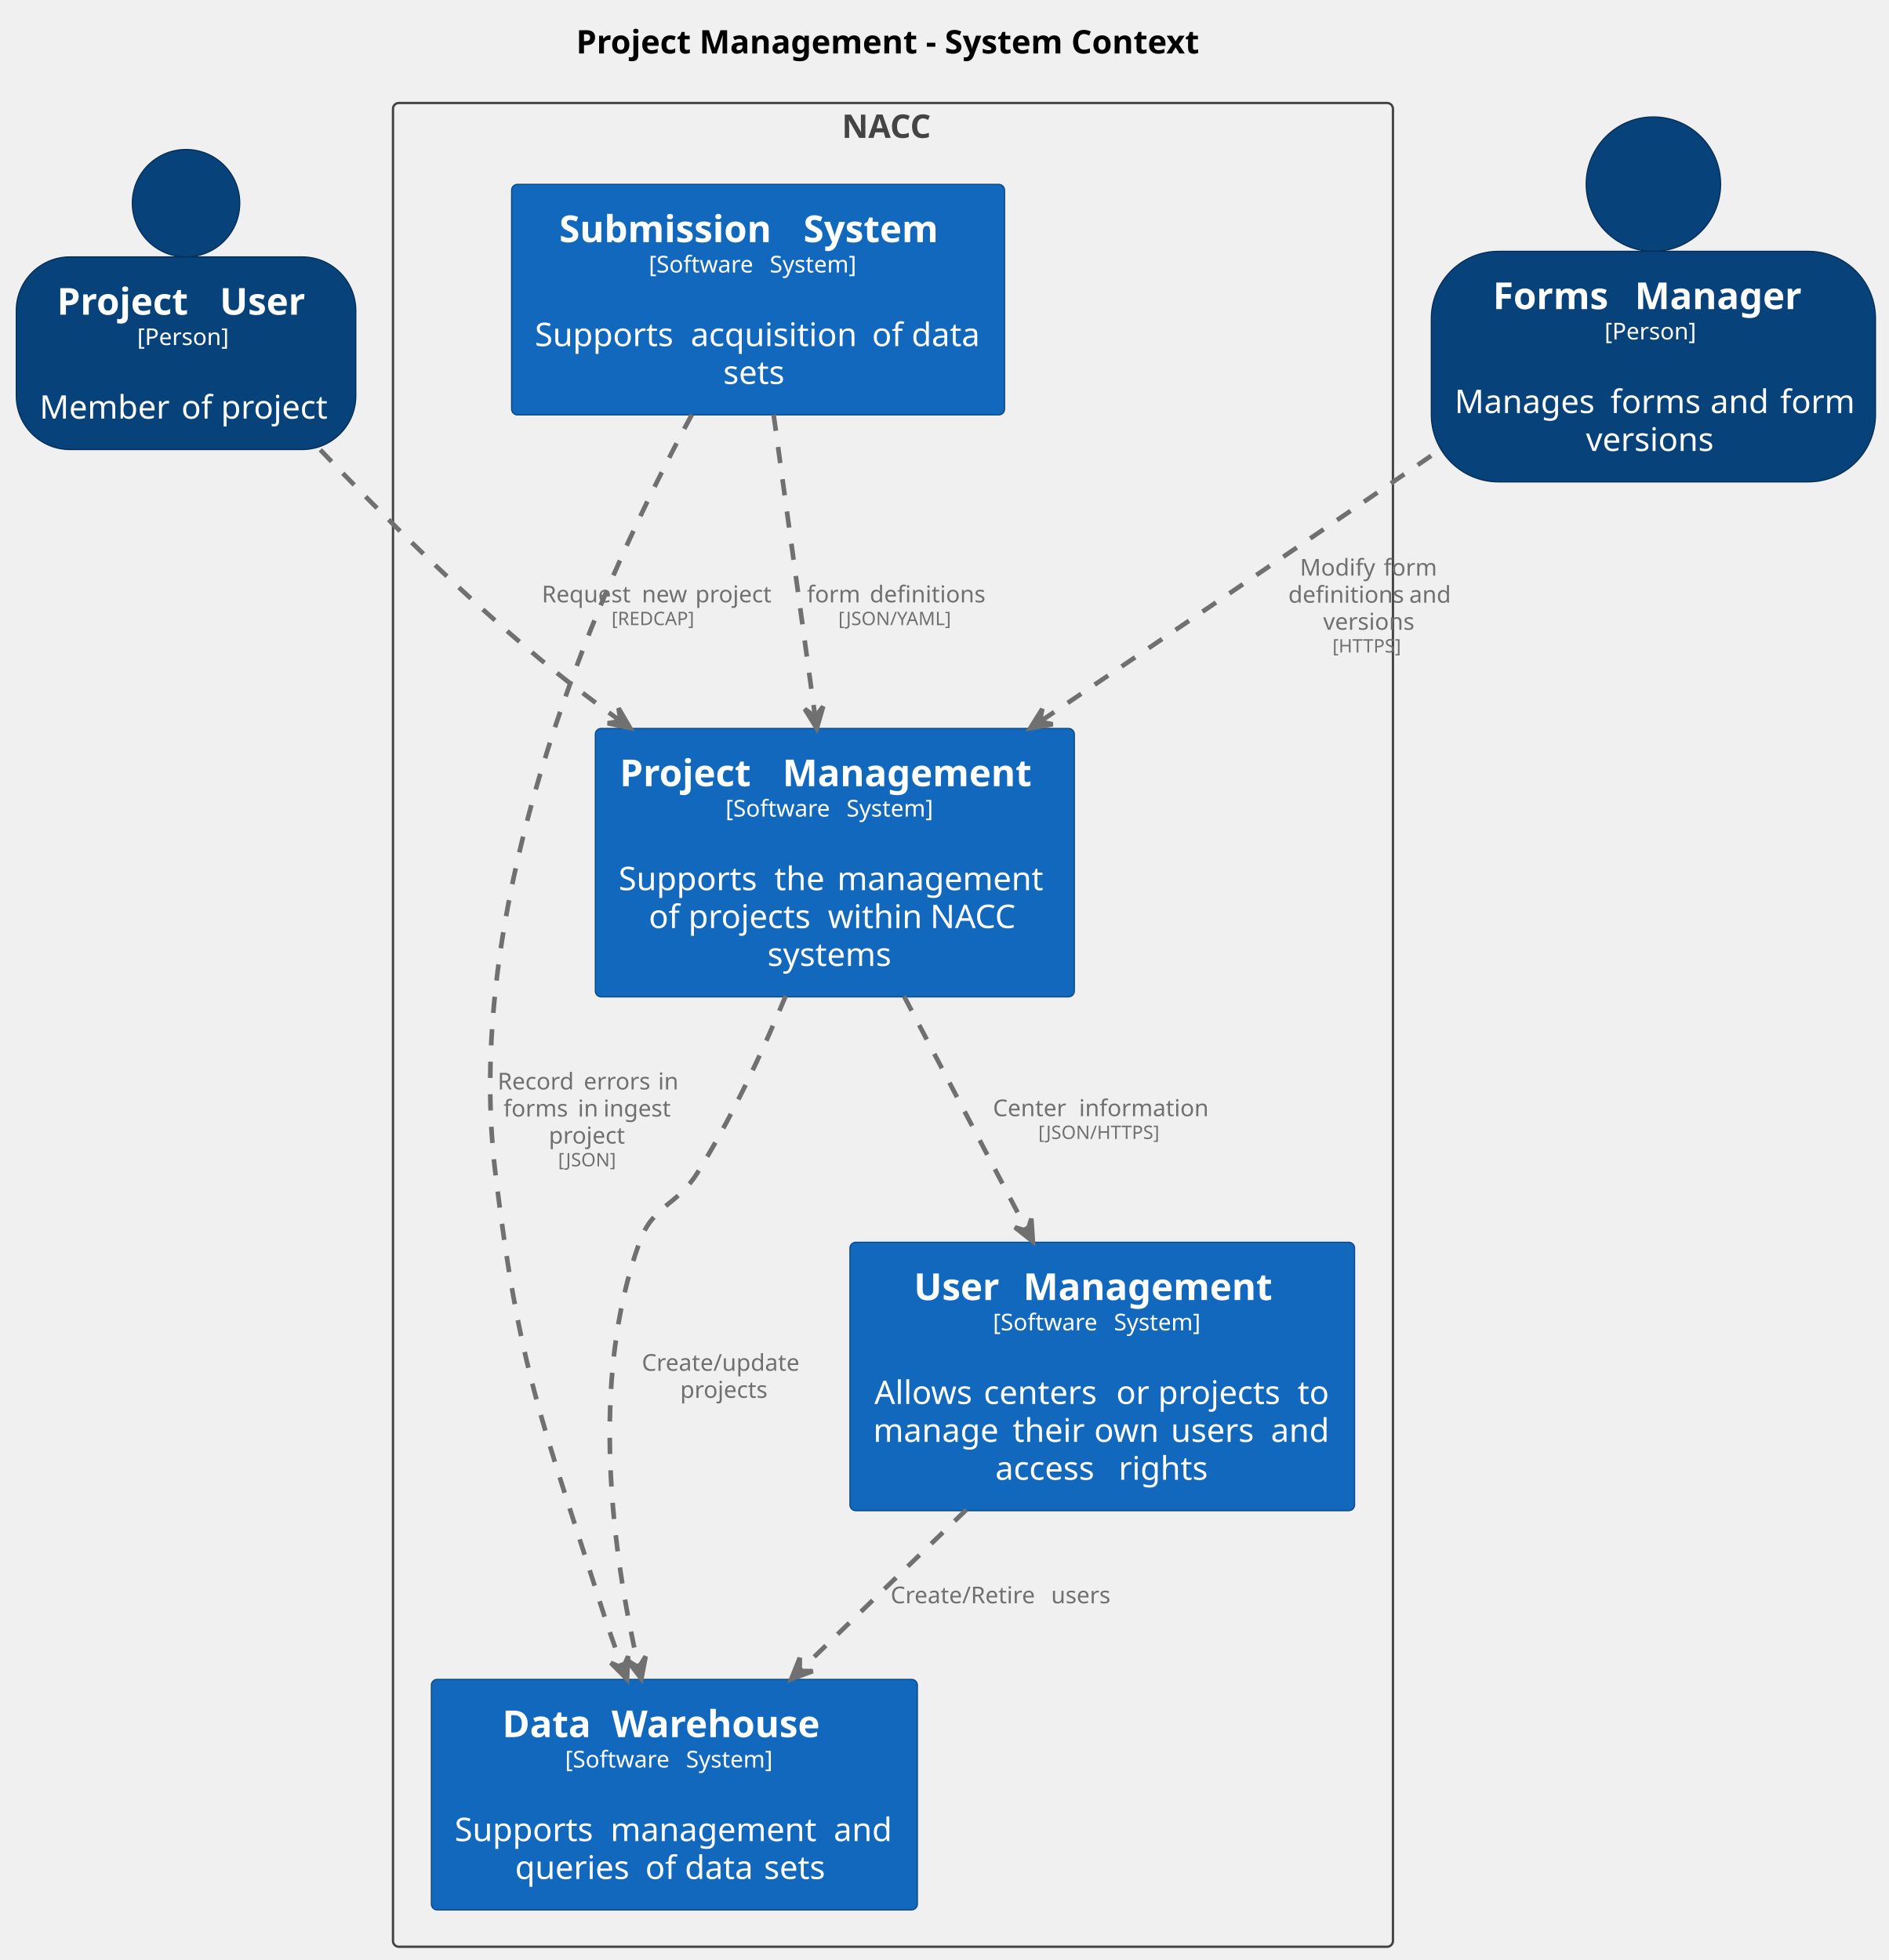
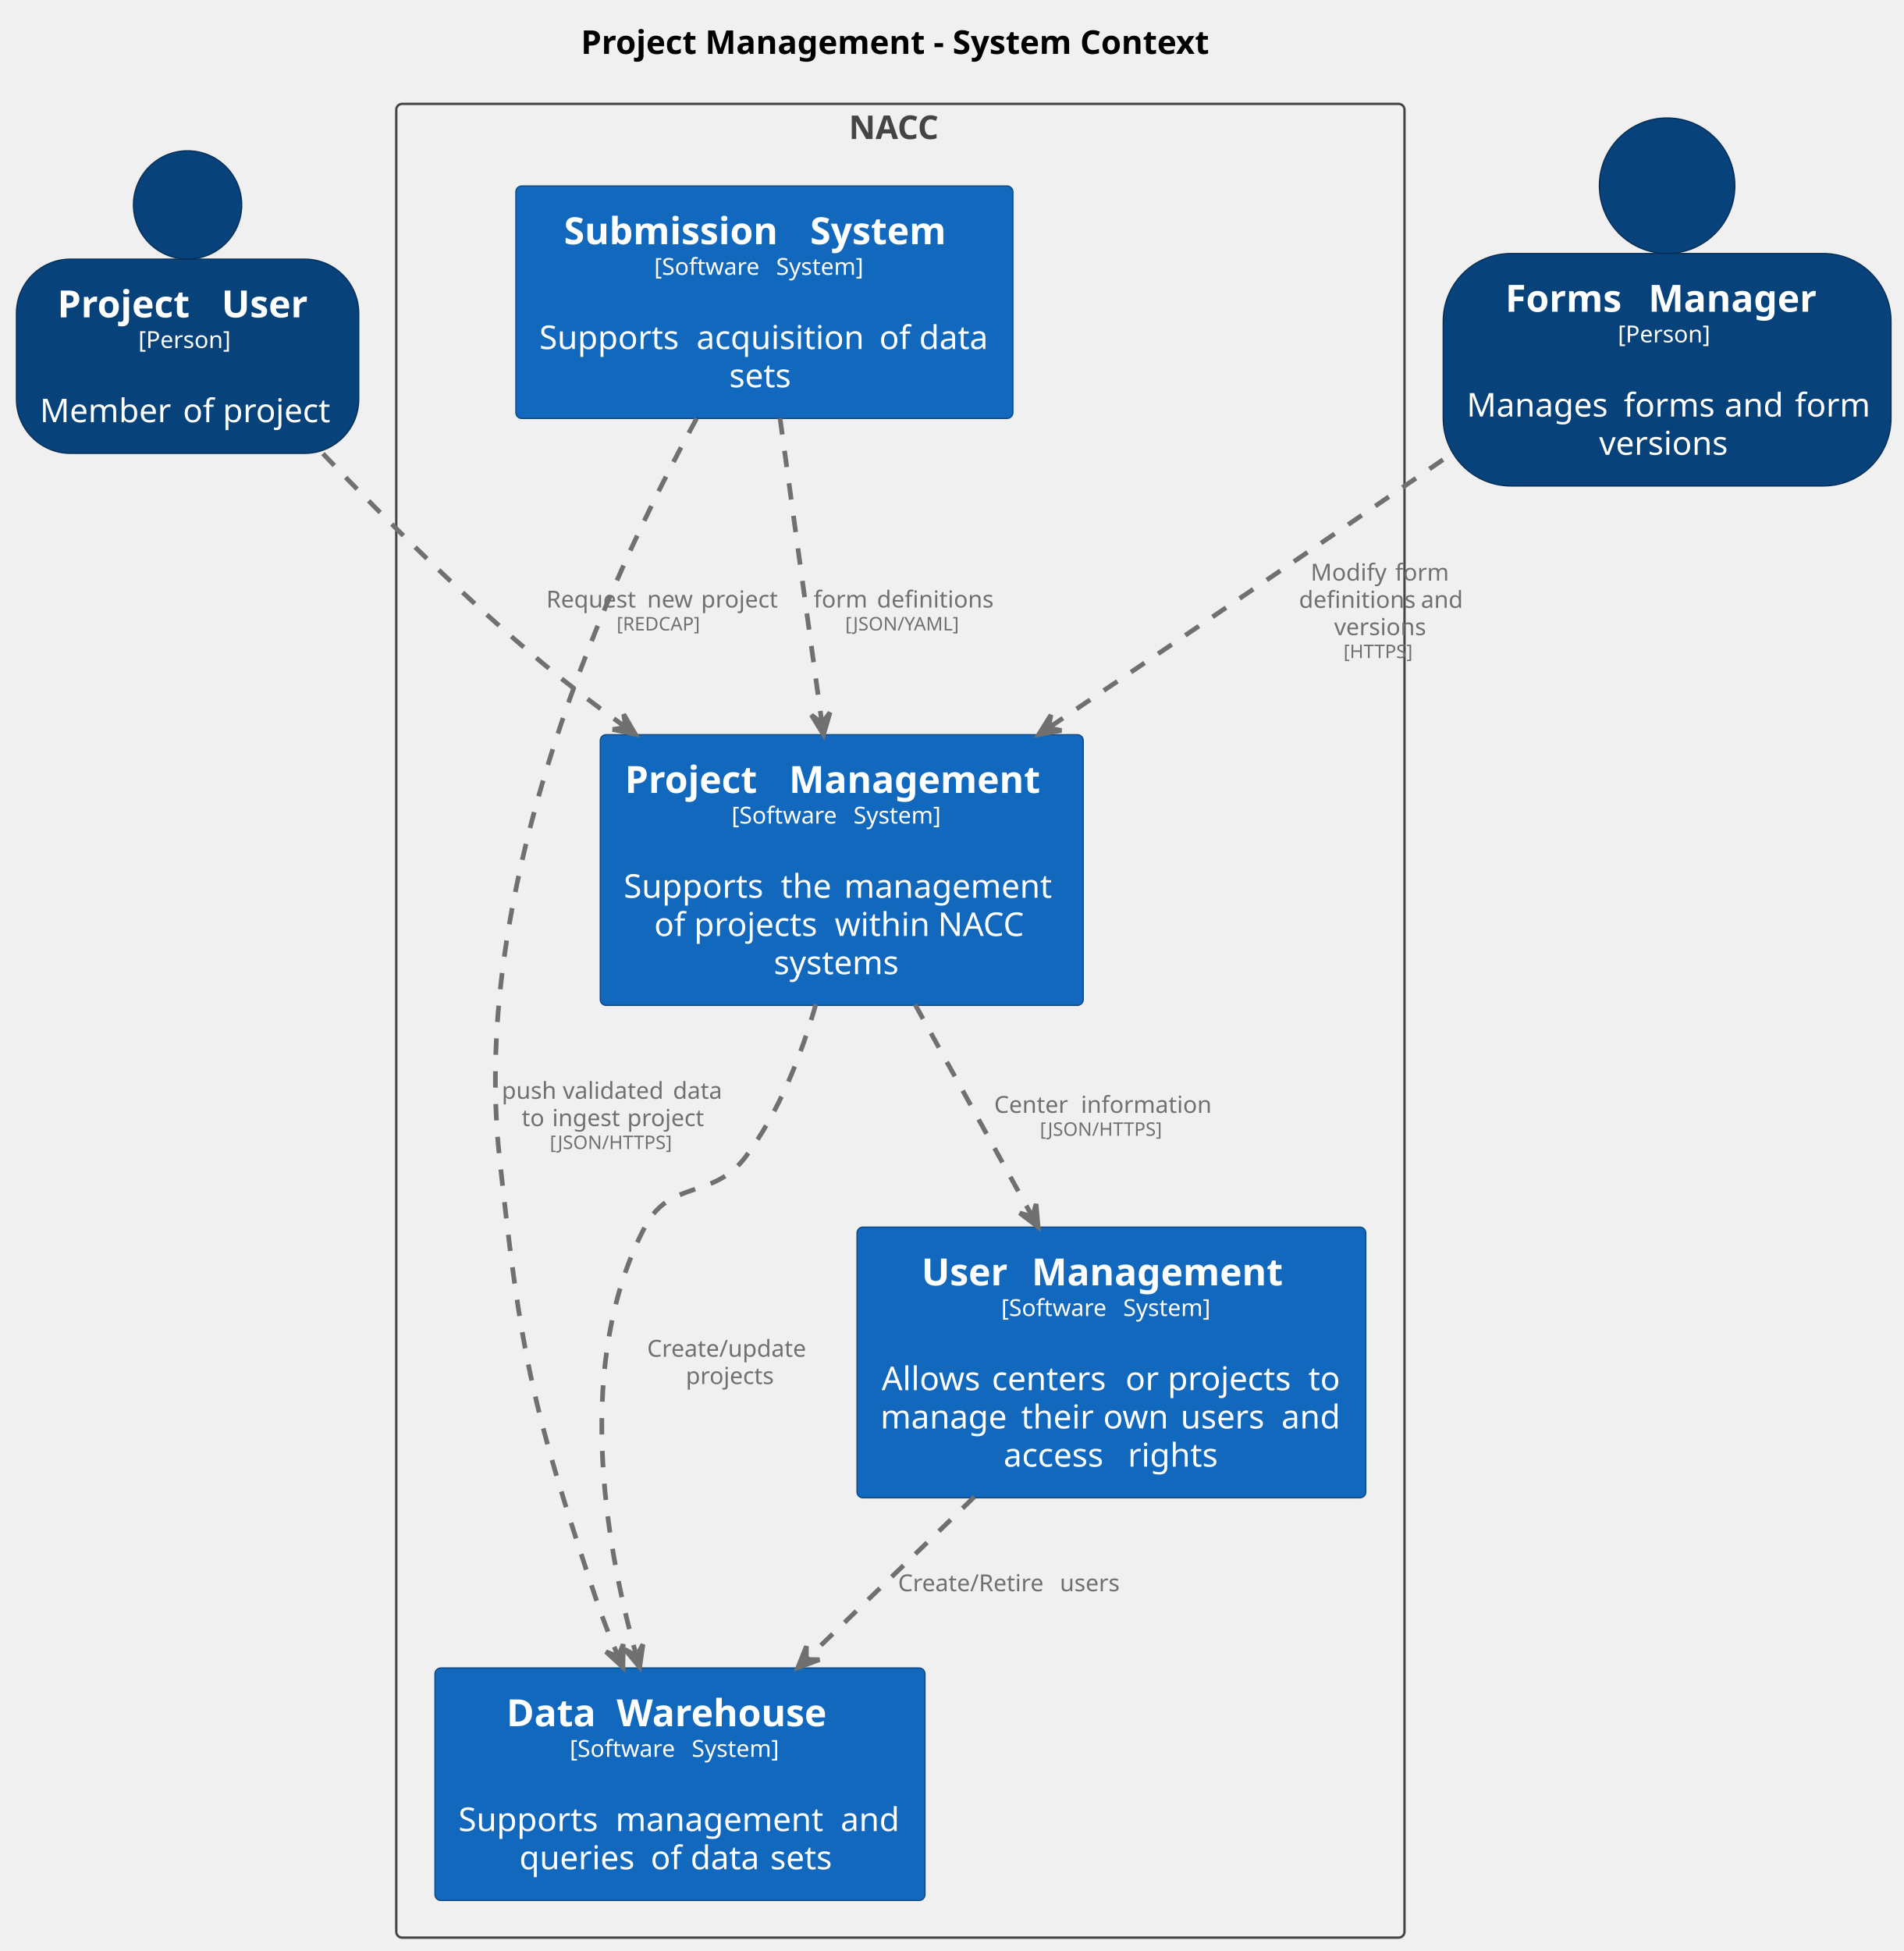
- <svg xmlns="http://www.w3.org/2000/svg" contentStyleType="text/css" height="843px" preserveAspectRatio="none" style="width:812px;height:843px;background:#FFFFFF;" version="1.1" viewBox="0 0 812 843" width="812px" zoomAndPan="magnify">
+ <svg xmlns="http://www.w3.org/2000/svg" contentStyleType="text/css" height="832px" preserveAspectRatio="none" style="width:812px;height:832px;background:#FFFFFF;" version="1.1" viewBox="0 0 812 832" width="812px" zoomAndPan="magnify">
  <defs />
  <g>
    <text fill="#000000" font-family="sans-serif" font-size="14" font-weight="bold" lengthAdjust="spacing" textLength="303" x="247.75" y="22.995">Project Management - System Context</text>
    <g id="cluster_NACC">
-       <rect fill="none" height="793" rx="2.5" ry="2.5" style="stroke:#444444;stroke-width:1.0;" width="430" x="169" y="44.297" />
+       <rect fill="none" height="782" rx="2.5" ry="2.5" style="stroke:#444444;stroke-width:1.0;" width="430" x="169" y="44.297" />
      <text fill="#444444" font-family="sans-serif" font-size="14" font-weight="bold" lengthAdjust="spacing" textLength="44" x="362" y="59.292">NACC</text>
    </g>
    <g id="elem_DataWarehouse">
-       <rect fill="#1168BD" height="99.156" rx="2.5" ry="2.5" style="stroke:#0B4884;stroke-width:0.5;" width="209" x="185.5" y="722.297" />
-       <text fill="#FFFFFF" font-family="sans-serif" font-size="16" font-weight="bold" lengthAdjust="spacing" textLength="41" x="216" y="747.148">Data</text>
-       <text fill="#FFFFFF" font-family="sans-serif" font-size="16" font-weight="bold" lengthAdjust="spacing" textLength="6" x="257" y="747.148"> </text>
-       <text fill="#FFFFFF" font-family="sans-serif" font-size="16" font-weight="bold" lengthAdjust="spacing" textLength="101" x="263" y="747.148">Warehouse</text>
-       <text fill="#FFFFFF" font-family="sans-serif" font-size="10" lengthAdjust="spacing" textLength="49" x="243" y="760.204">[Software</text>
-       <text fill="#FFFFFF" font-family="sans-serif" font-size="10" lengthAdjust="spacing" textLength="3" x="292" y="760.204"> </text>
-       <text fill="#FFFFFF" font-family="sans-serif" font-size="10" lengthAdjust="spacing" textLength="42" x="295" y="760.204">System]</text>
-       <text fill="#FFFFFF" font-family="sans-serif" font-size="14" lengthAdjust="spacing" textLength="4" x="288" y="775.558"> </text>
-       <text fill="#FFFFFF" font-family="sans-serif" font-size="14" lengthAdjust="spacing" textLength="63" x="195.5" y="791.855">Supports</text>
-       <text fill="#FFFFFF" font-family="sans-serif" font-size="14" lengthAdjust="spacing" textLength="4" x="258.5" y="791.855"> </text>
-       <text fill="#FFFFFF" font-family="sans-serif" font-size="14" lengthAdjust="spacing" textLength="92" x="262.5" y="791.855">management</text>
-       <text fill="#FFFFFF" font-family="sans-serif" font-size="14" lengthAdjust="spacing" textLength="4" x="354.5" y="791.855"> </text>
-       <text fill="#FFFFFF" font-family="sans-serif" font-size="14" lengthAdjust="spacing" textLength="26" x="358.5" y="791.855">and</text>
-       <text fill="#FFFFFF" font-family="sans-serif" font-size="14" lengthAdjust="spacing" textLength="52" x="221.5" y="808.151">queries</text>
-       <text fill="#FFFFFF" font-family="sans-serif" font-size="14" lengthAdjust="spacing" textLength="4" x="273.5" y="808.151"> </text>
-       <text fill="#FFFFFF" font-family="sans-serif" font-size="14" lengthAdjust="spacing" textLength="13" x="277.5" y="808.151">of</text>
-       <text fill="#FFFFFF" font-family="sans-serif" font-size="14" lengthAdjust="spacing" textLength="4" x="290.5" y="808.151"> </text>
-       <text fill="#FFFFFF" font-family="sans-serif" font-size="14" lengthAdjust="spacing" textLength="30" x="294.5" y="808.151">data</text>
-       <text fill="#FFFFFF" font-family="sans-serif" font-size="14" lengthAdjust="spacing" textLength="4" x="324.5" y="808.151"> </text>
-       <text fill="#FFFFFF" font-family="sans-serif" font-size="14" lengthAdjust="spacing" textLength="30" x="328.5" y="808.151">sets</text>
+       <rect fill="#1168BD" height="99.156" rx="2.5" ry="2.5" style="stroke:#0B4884;stroke-width:0.5;" width="209" x="185.5" y="711.297" />
+       <text fill="#FFFFFF" font-family="sans-serif" font-size="16" font-weight="bold" lengthAdjust="spacing" textLength="41" x="216" y="736.148">Data</text>
+       <text fill="#FFFFFF" font-family="sans-serif" font-size="16" font-weight="bold" lengthAdjust="spacing" textLength="6" x="257" y="736.148"> </text>
+       <text fill="#FFFFFF" font-family="sans-serif" font-size="16" font-weight="bold" lengthAdjust="spacing" textLength="101" x="263" y="736.148">Warehouse</text>
+       <text fill="#FFFFFF" font-family="sans-serif" font-size="10" lengthAdjust="spacing" textLength="49" x="243" y="749.204">[Software</text>
+       <text fill="#FFFFFF" font-family="sans-serif" font-size="10" lengthAdjust="spacing" textLength="3" x="292" y="749.204"> </text>
+       <text fill="#FFFFFF" font-family="sans-serif" font-size="10" lengthAdjust="spacing" textLength="42" x="295" y="749.204">System]</text>
+       <text fill="#FFFFFF" font-family="sans-serif" font-size="14" lengthAdjust="spacing" textLength="4" x="288" y="764.558"> </text>
+       <text fill="#FFFFFF" font-family="sans-serif" font-size="14" lengthAdjust="spacing" textLength="63" x="195.5" y="780.855">Supports</text>
+       <text fill="#FFFFFF" font-family="sans-serif" font-size="14" lengthAdjust="spacing" textLength="4" x="258.5" y="780.855"> </text>
+       <text fill="#FFFFFF" font-family="sans-serif" font-size="14" lengthAdjust="spacing" textLength="92" x="262.5" y="780.855">management</text>
+       <text fill="#FFFFFF" font-family="sans-serif" font-size="14" lengthAdjust="spacing" textLength="4" x="354.5" y="780.855"> </text>
+       <text fill="#FFFFFF" font-family="sans-serif" font-size="14" lengthAdjust="spacing" textLength="26" x="358.5" y="780.855">and</text>
+       <text fill="#FFFFFF" font-family="sans-serif" font-size="14" lengthAdjust="spacing" textLength="52" x="221.5" y="797.151">queries</text>
+       <text fill="#FFFFFF" font-family="sans-serif" font-size="14" lengthAdjust="spacing" textLength="4" x="273.5" y="797.151"> </text>
+       <text fill="#FFFFFF" font-family="sans-serif" font-size="14" lengthAdjust="spacing" textLength="13" x="277.5" y="797.151">of</text>
+       <text fill="#FFFFFF" font-family="sans-serif" font-size="14" lengthAdjust="spacing" textLength="4" x="290.5" y="797.151"> </text>
+       <text fill="#FFFFFF" font-family="sans-serif" font-size="14" lengthAdjust="spacing" textLength="30" x="294.5" y="797.151">data</text>
+       <text fill="#FFFFFF" font-family="sans-serif" font-size="14" lengthAdjust="spacing" textLength="4" x="324.5" y="797.151"> </text>
+       <text fill="#FFFFFF" font-family="sans-serif" font-size="14" lengthAdjust="spacing" textLength="30" x="328.5" y="797.151">sets</text>
    </g>
    <g id="elem_UserManagement">
-       <rect fill="#1168BD" height="115.453" rx="2.5" ry="2.5" style="stroke:#0B4884;stroke-width:0.5;" width="217" x="365.5" y="534.297" />
-       <text fill="#FFFFFF" font-family="sans-serif" font-size="16" font-weight="bold" lengthAdjust="spacing" textLength="41" x="393" y="559.148">User</text>
-       <text fill="#FFFFFF" font-family="sans-serif" font-size="16" font-weight="bold" lengthAdjust="spacing" textLength="6" x="434" y="559.148"> </text>
-       <text fill="#FFFFFF" font-family="sans-serif" font-size="16" font-weight="bold" lengthAdjust="spacing" textLength="115" x="440" y="559.148">Management</text>
-       <text fill="#FFFFFF" font-family="sans-serif" font-size="10" lengthAdjust="spacing" textLength="49" x="427" y="572.204">[Software</text>
-       <text fill="#FFFFFF" font-family="sans-serif" font-size="10" lengthAdjust="spacing" textLength="3" x="476" y="572.204"> </text>
-       <text fill="#FFFFFF" font-family="sans-serif" font-size="10" lengthAdjust="spacing" textLength="42" x="479" y="572.204">System]</text>
-       <text fill="#FFFFFF" font-family="sans-serif" font-size="14" lengthAdjust="spacing" textLength="4" x="472" y="587.558"> </text>
-       <text fill="#FFFFFF" font-family="sans-serif" font-size="14" lengthAdjust="spacing" textLength="43" x="376" y="603.855">Allows</text>
-       <text fill="#FFFFFF" font-family="sans-serif" font-size="14" lengthAdjust="spacing" textLength="4" x="419" y="603.855"> </text>
-       <text fill="#FFFFFF" font-family="sans-serif" font-size="14" lengthAdjust="spacing" textLength="53" x="423" y="603.855">centers</text>
-       <text fill="#FFFFFF" font-family="sans-serif" font-size="14" lengthAdjust="spacing" textLength="4" x="476" y="603.855"> </text>
-       <text fill="#FFFFFF" font-family="sans-serif" font-size="14" lengthAdjust="spacing" textLength="14" x="480" y="603.855">or</text>
-       <text fill="#FFFFFF" font-family="sans-serif" font-size="14" lengthAdjust="spacing" textLength="4" x="494" y="603.855"> </text>
-       <text fill="#FFFFFF" font-family="sans-serif" font-size="14" lengthAdjust="spacing" textLength="56" x="498" y="603.855">projects</text>
-       <text fill="#FFFFFF" font-family="sans-serif" font-size="14" lengthAdjust="spacing" textLength="4" x="554" y="603.855"> </text>
-       <text fill="#FFFFFF" font-family="sans-serif" font-size="14" lengthAdjust="spacing" textLength="14" x="558" y="603.855">to</text>
-       <text fill="#FFFFFF" font-family="sans-serif" font-size="14" lengthAdjust="spacing" textLength="56" x="375.5" y="620.151">manage</text>
-       <text fill="#FFFFFF" font-family="sans-serif" font-size="14" lengthAdjust="spacing" textLength="4" x="431.5" y="620.151"> </text>
-       <text fill="#FFFFFF" font-family="sans-serif" font-size="14" lengthAdjust="spacing" textLength="31" x="435.5" y="620.151">their</text>
-       <text fill="#FFFFFF" font-family="sans-serif" font-size="14" lengthAdjust="spacing" textLength="4" x="466.5" y="620.151"> </text>
-       <text fill="#FFFFFF" font-family="sans-serif" font-size="14" lengthAdjust="spacing" textLength="29" x="470.5" y="620.151">own</text>
-       <text fill="#FFFFFF" font-family="sans-serif" font-size="14" lengthAdjust="spacing" textLength="4" x="499.5" y="620.151"> </text>
-       <text fill="#FFFFFF" font-family="sans-serif" font-size="14" lengthAdjust="spacing" textLength="39" x="503.5" y="620.151">users</text>
-       <text fill="#FFFFFF" font-family="sans-serif" font-size="14" lengthAdjust="spacing" textLength="4" x="542.5" y="620.151"> </text>
-       <text fill="#FFFFFF" font-family="sans-serif" font-size="14" lengthAdjust="spacing" textLength="26" x="546.5" y="620.151">and</text>
-       <text fill="#FFFFFF" font-family="sans-serif" font-size="14" lengthAdjust="spacing" textLength="49" x="428" y="636.448">access</text>
-       <text fill="#FFFFFF" font-family="sans-serif" font-size="14" lengthAdjust="spacing" textLength="4" x="477" y="636.448"> </text>
-       <text fill="#FFFFFF" font-family="sans-serif" font-size="14" lengthAdjust="spacing" textLength="39" x="481" y="636.448">rights</text>
+       <rect fill="#1168BD" height="115.453" rx="2.5" ry="2.5" style="stroke:#0B4884;stroke-width:0.5;" width="217" x="365.5" y="523.297" />
+       <text fill="#FFFFFF" font-family="sans-serif" font-size="16" font-weight="bold" lengthAdjust="spacing" textLength="41" x="393" y="548.148">User</text>
+       <text fill="#FFFFFF" font-family="sans-serif" font-size="16" font-weight="bold" lengthAdjust="spacing" textLength="6" x="434" y="548.148"> </text>
+       <text fill="#FFFFFF" font-family="sans-serif" font-size="16" font-weight="bold" lengthAdjust="spacing" textLength="115" x="440" y="548.148">Management</text>
+       <text fill="#FFFFFF" font-family="sans-serif" font-size="10" lengthAdjust="spacing" textLength="49" x="427" y="561.204">[Software</text>
+       <text fill="#FFFFFF" font-family="sans-serif" font-size="10" lengthAdjust="spacing" textLength="3" x="476" y="561.204"> </text>
+       <text fill="#FFFFFF" font-family="sans-serif" font-size="10" lengthAdjust="spacing" textLength="42" x="479" y="561.204">System]</text>
+       <text fill="#FFFFFF" font-family="sans-serif" font-size="14" lengthAdjust="spacing" textLength="4" x="472" y="576.558"> </text>
+       <text fill="#FFFFFF" font-family="sans-serif" font-size="14" lengthAdjust="spacing" textLength="43" x="376" y="592.855">Allows</text>
+       <text fill="#FFFFFF" font-family="sans-serif" font-size="14" lengthAdjust="spacing" textLength="4" x="419" y="592.855"> </text>
+       <text fill="#FFFFFF" font-family="sans-serif" font-size="14" lengthAdjust="spacing" textLength="53" x="423" y="592.855">centers</text>
+       <text fill="#FFFFFF" font-family="sans-serif" font-size="14" lengthAdjust="spacing" textLength="4" x="476" y="592.855"> </text>
+       <text fill="#FFFFFF" font-family="sans-serif" font-size="14" lengthAdjust="spacing" textLength="14" x="480" y="592.855">or</text>
+       <text fill="#FFFFFF" font-family="sans-serif" font-size="14" lengthAdjust="spacing" textLength="4" x="494" y="592.855"> </text>
+       <text fill="#FFFFFF" font-family="sans-serif" font-size="14" lengthAdjust="spacing" textLength="56" x="498" y="592.855">projects</text>
+       <text fill="#FFFFFF" font-family="sans-serif" font-size="14" lengthAdjust="spacing" textLength="4" x="554" y="592.855"> </text>
+       <text fill="#FFFFFF" font-family="sans-serif" font-size="14" lengthAdjust="spacing" textLength="14" x="558" y="592.855">to</text>
+       <text fill="#FFFFFF" font-family="sans-serif" font-size="14" lengthAdjust="spacing" textLength="56" x="375.5" y="609.151">manage</text>
+       <text fill="#FFFFFF" font-family="sans-serif" font-size="14" lengthAdjust="spacing" textLength="4" x="431.5" y="609.151"> </text>
+       <text fill="#FFFFFF" font-family="sans-serif" font-size="14" lengthAdjust="spacing" textLength="31" x="435.5" y="609.151">their</text>
+       <text fill="#FFFFFF" font-family="sans-serif" font-size="14" lengthAdjust="spacing" textLength="4" x="466.5" y="609.151"> </text>
+       <text fill="#FFFFFF" font-family="sans-serif" font-size="14" lengthAdjust="spacing" textLength="29" x="470.5" y="609.151">own</text>
+       <text fill="#FFFFFF" font-family="sans-serif" font-size="14" lengthAdjust="spacing" textLength="4" x="499.5" y="609.151"> </text>
+       <text fill="#FFFFFF" font-family="sans-serif" font-size="14" lengthAdjust="spacing" textLength="39" x="503.5" y="609.151">users</text>
+       <text fill="#FFFFFF" font-family="sans-serif" font-size="14" lengthAdjust="spacing" textLength="4" x="542.5" y="609.151"> </text>
+       <text fill="#FFFFFF" font-family="sans-serif" font-size="14" lengthAdjust="spacing" textLength="26" x="546.5" y="609.151">and</text>
+       <text fill="#FFFFFF" font-family="sans-serif" font-size="14" lengthAdjust="spacing" textLength="49" x="428" y="625.448">access</text>
+       <text fill="#FFFFFF" font-family="sans-serif" font-size="14" lengthAdjust="spacing" textLength="4" x="477" y="625.448"> </text>
+       <text fill="#FFFFFF" font-family="sans-serif" font-size="14" lengthAdjust="spacing" textLength="39" x="481" y="625.448">rights</text>
    </g>
    <g id="elem_ProjectManagement">
      <rect fill="#1168BD" height="115.453" rx="2.5" ry="2.5" style="stroke:#0B4884;stroke-width:0.5;" width="206" x="256" y="313.297" />
      <text fill="#FFFFFF" font-family="sans-serif" font-size="16" font-weight="bold" lengthAdjust="spacing" textLength="64" x="266.5" y="338.148">Project</text>
      <text fill="#FFFFFF" font-family="sans-serif" font-size="16" font-weight="bold" lengthAdjust="spacing" textLength="6" x="330.5" y="338.148"> </text>
      <text fill="#FFFFFF" font-family="sans-serif" font-size="16" font-weight="bold" lengthAdjust="spacing" textLength="115" x="336.5" y="338.148">Management</text>
      <text fill="#FFFFFF" font-family="sans-serif" font-size="10" lengthAdjust="spacing" textLength="49" x="312" y="351.204">[Software</text>
      <text fill="#FFFFFF" font-family="sans-serif" font-size="10" lengthAdjust="spacing" textLength="3" x="361" y="351.204"> </text>
      <text fill="#FFFFFF" font-family="sans-serif" font-size="10" lengthAdjust="spacing" textLength="42" x="364" y="351.204">System]</text>
      <text fill="#FFFFFF" font-family="sans-serif" font-size="14" lengthAdjust="spacing" textLength="4" x="357" y="366.558"> </text>
      <text fill="#FFFFFF" font-family="sans-serif" font-size="14" lengthAdjust="spacing" textLength="63" x="266" y="382.854">Supports</text>
      <text fill="#FFFFFF" font-family="sans-serif" font-size="14" lengthAdjust="spacing" textLength="4" x="329" y="382.854"> </text>
      <text fill="#FFFFFF" font-family="sans-serif" font-size="14" lengthAdjust="spacing" textLength="23" x="333" y="382.854">the</text>
      <text fill="#FFFFFF" font-family="sans-serif" font-size="14" lengthAdjust="spacing" textLength="4" x="356" y="382.854"> </text>
      <text fill="#FFFFFF" font-family="sans-serif" font-size="14" lengthAdjust="spacing" textLength="92" x="360" y="382.854">management</text>
      <text fill="#FFFFFF" font-family="sans-serif" font-size="14" lengthAdjust="spacing" textLength="13" x="279" y="399.151">of</text>
      <text fill="#FFFFFF" font-family="sans-serif" font-size="14" lengthAdjust="spacing" textLength="4" x="292" y="399.151"> </text>
      <text fill="#FFFFFF" font-family="sans-serif" font-size="14" lengthAdjust="spacing" textLength="56" x="296" y="399.151">projects</text>
      <text fill="#FFFFFF" font-family="sans-serif" font-size="14" lengthAdjust="spacing" textLength="4" x="352" y="399.151"> </text>
      <text fill="#FFFFFF" font-family="sans-serif" font-size="14" lengthAdjust="spacing" textLength="40" x="356" y="399.151">within</text>
      <text fill="#FFFFFF" font-family="sans-serif" font-size="14" lengthAdjust="spacing" textLength="4" x="396" y="399.151"> </text>
      <text fill="#FFFFFF" font-family="sans-serif" font-size="14" lengthAdjust="spacing" textLength="39" x="400" y="399.151">NACC</text>
      <text fill="#FFFFFF" font-family="sans-serif" font-size="14" lengthAdjust="spacing" textLength="58" x="330" y="415.448">systems</text>
    </g>
    <g id="elem_SubmissionSystem">
      <rect fill="#1168BD" height="99.156" rx="2.5" ry="2.5" style="stroke:#0B4884;stroke-width:0.5;" width="212" x="220" y="79.297" />
      <text fill="#FFFFFF" font-family="sans-serif" font-size="16" font-weight="bold" lengthAdjust="spacing" textLength="99" x="240.5" y="104.148">Submission</text>
      <text fill="#FFFFFF" font-family="sans-serif" font-size="16" font-weight="bold" lengthAdjust="spacing" textLength="6" x="339.5" y="104.148"> </text>
      <text fill="#FFFFFF" font-family="sans-serif" font-size="16" font-weight="bold" lengthAdjust="spacing" textLength="66" x="345.5" y="104.148">System</text>
      <text fill="#FFFFFF" font-family="sans-serif" font-size="10" lengthAdjust="spacing" textLength="49" x="279" y="117.204">[Software</text>
      <text fill="#FFFFFF" font-family="sans-serif" font-size="10" lengthAdjust="spacing" textLength="3" x="328" y="117.204"> </text>
      <text fill="#FFFFFF" font-family="sans-serif" font-size="10" lengthAdjust="spacing" textLength="42" x="331" y="117.204">System]</text>
      <text fill="#FFFFFF" font-family="sans-serif" font-size="14" lengthAdjust="spacing" textLength="4" x="324" y="132.558"> </text>
      <text fill="#FFFFFF" font-family="sans-serif" font-size="14" lengthAdjust="spacing" textLength="63" x="230" y="148.855">Supports</text>
      <text fill="#FFFFFF" font-family="sans-serif" font-size="14" lengthAdjust="spacing" textLength="4" x="293" y="148.855"> </text>
      <text fill="#FFFFFF" font-family="sans-serif" font-size="14" lengthAdjust="spacing" textLength="74" x="297" y="148.855">acquisition</text>
      <text fill="#FFFFFF" font-family="sans-serif" font-size="14" lengthAdjust="spacing" textLength="4" x="371" y="148.855"> </text>
      <text fill="#FFFFFF" font-family="sans-serif" font-size="14" lengthAdjust="spacing" textLength="13" x="375" y="148.855">of</text>
      <text fill="#FFFFFF" font-family="sans-serif" font-size="14" lengthAdjust="spacing" textLength="4" x="388" y="148.855"> </text>
      <text fill="#FFFFFF" font-family="sans-serif" font-size="14" lengthAdjust="spacing" textLength="30" x="392" y="148.855">data</text>
      <text fill="#FFFFFF" font-family="sans-serif" font-size="14" lengthAdjust="spacing" textLength="30" x="311" y="165.151">sets</text>
    </g>
    <g id="elem_ProjectUser">
      <ellipse cx="80" cy="87.394" fill="#08427B" rx="23.098" ry="23.098" style="stroke:#052E56;stroke-width:0.5;" />
      <rect fill="#08427B" height="82.859" rx="23.098" ry="23.098" style="stroke:#052E56;stroke-width:0.5;" width="146" x="7" y="110.492" />
      <text fill="#FFFFFF" font-family="sans-serif" font-size="16" font-weight="bold" lengthAdjust="spacing" textLength="64" x="24.5" y="135.344">Project</text>
      <text fill="#FFFFFF" font-family="sans-serif" font-size="16" font-weight="bold" lengthAdjust="spacing" textLength="6" x="88.5" y="135.344"> </text>
      <text fill="#FFFFFF" font-family="sans-serif" font-size="16" font-weight="bold" lengthAdjust="spacing" textLength="41" x="94.5" y="135.344">User</text>
      <text fill="#FFFFFF" font-family="sans-serif" font-size="10" lengthAdjust="spacing" textLength="42" x="59" y="148.399">[Person]</text>
      <text fill="#FFFFFF" font-family="sans-serif" font-size="14" lengthAdjust="spacing" textLength="4" x="78" y="163.753"> </text>
      <text fill="#FFFFFF" font-family="sans-serif" font-size="14" lengthAdjust="spacing" textLength="57" x="17" y="180.05">Member</text>
      <text fill="#FFFFFF" font-family="sans-serif" font-size="14" lengthAdjust="spacing" textLength="4" x="74" y="180.05"> </text>
      <text fill="#FFFFFF" font-family="sans-serif" font-size="14" lengthAdjust="spacing" textLength="13" x="78" y="180.05">of</text>
      <text fill="#FFFFFF" font-family="sans-serif" font-size="14" lengthAdjust="spacing" textLength="4" x="91" y="180.05"> </text>
      <text fill="#FFFFFF" font-family="sans-serif" font-size="14" lengthAdjust="spacing" textLength="48" x="95" y="180.05">project</text>
    </g>
    <g id="elem_FormsManager">
      <ellipse cx="711" cy="79.197" fill="#08427B" rx="28.9" ry="28.9" style="stroke:#052E56;stroke-width:0.5;" />
      <rect fill="#08427B" height="99.156" rx="28.9" ry="28.9" style="stroke:#052E56;stroke-width:0.5;" width="191" x="615.5" y="108.097" />
      <text fill="#FFFFFF" font-family="sans-serif" font-size="16" font-weight="bold" lengthAdjust="spacing" textLength="55" x="642" y="132.948">Forms</text>
      <text fill="#FFFFFF" font-family="sans-serif" font-size="16" font-weight="bold" lengthAdjust="spacing" textLength="6" x="697" y="132.948"> </text>
      <text fill="#FFFFFF" font-family="sans-serif" font-size="16" font-weight="bold" lengthAdjust="spacing" textLength="77" x="703" y="132.948">Manager</text>
      <text fill="#FFFFFF" font-family="sans-serif" font-size="10" lengthAdjust="spacing" textLength="42" x="690" y="146.004">[Person]</text>
      <text fill="#FFFFFF" font-family="sans-serif" font-size="14" lengthAdjust="spacing" textLength="4" x="709" y="161.357"> </text>
      <text fill="#FFFFFF" font-family="sans-serif" font-size="14" lengthAdjust="spacing" textLength="63" x="625.5" y="177.654">Manages</text>
      <text fill="#FFFFFF" font-family="sans-serif" font-size="14" lengthAdjust="spacing" textLength="4" x="688.5" y="177.654"> </text>
      <text fill="#FFFFFF" font-family="sans-serif" font-size="14" lengthAdjust="spacing" textLength="39" x="692.5" y="177.654">forms</text>
      <text fill="#FFFFFF" font-family="sans-serif" font-size="14" lengthAdjust="spacing" textLength="4" x="731.5" y="177.654"> </text>
      <text fill="#FFFFFF" font-family="sans-serif" font-size="14" lengthAdjust="spacing" textLength="26" x="735.5" y="177.654">and</text>
      <text fill="#FFFFFF" font-family="sans-serif" font-size="14" lengthAdjust="spacing" textLength="4" x="761.5" y="177.654"> </text>
      <text fill="#FFFFFF" font-family="sans-serif" font-size="14" lengthAdjust="spacing" textLength="31" x="765.5" y="177.654">form</text>
      <text fill="#FFFFFF" font-family="sans-serif" font-size="14" lengthAdjust="spacing" textLength="58" x="682" y="193.951">versions</text>
    </g>
    <g id="link_ProjectUser_ProjectManagement">
      <path d="M137.73,193.467 C165.11,222.227 198.99,255.827 232,283.297 C242.96,292.417 254.88,301.507 266.88,310.167 " fill="none" id="ProjectUser-to-ProjectManagement" style="stroke:#707070;stroke-width:2.0;stroke-dasharray:7.0,7.0;" />
      <polygon fill="#707070" points="270.96,313.087,265.984,304.587,266.899,310.17,261.317,311.085,270.96,313.087" style="stroke:#707070;stroke-width:2.0;" />
      <text fill="#707070" font-family="sans-serif" font-size="10" lengthAdjust="spacing" textLength="40" x="233" y="259.079">Request</text>
      <text fill="#707070" font-family="sans-serif" font-size="10" lengthAdjust="spacing" textLength="3" x="273" y="259.079"> </text>
      <text fill="#707070" font-family="sans-serif" font-size="10" lengthAdjust="spacing" textLength="20" x="276" y="259.079">new</text>
      <text fill="#707070" font-family="sans-serif" font-size="10" lengthAdjust="spacing" textLength="3" x="296" y="259.079"> </text>
      <text fill="#707070" font-family="sans-serif" font-size="10" lengthAdjust="spacing" textLength="33" x="299" y="259.079">project</text>
      <text fill="#707070" font-family="sans-serif" font-size="8" lengthAdjust="spacing" textLength="39" x="263" y="268.863">[REDCAP]</text>
    </g>
    <g id="link_FormsManager_ProjectManagement">
      <path d="M615.42,196.027 C609.87,199.847 604.37,203.627 599,207.297 C548.92,241.577 492.76,279.627 447.36,310.287 " fill="none" id="FormsManager-to-ProjectManagement" style="stroke:#707070;stroke-width:2.0;stroke-dasharray:7.0,7.0;" />
      <polygon fill="#707070" points="443,313.227,452.697,311.501,447.143,310.427,448.217,304.873,443,313.227" style="stroke:#707070;stroke-width:2.0;" />
      <text fill="#707070" font-family="sans-serif" font-size="10" lengthAdjust="spacing" textLength="33" x="559" y="247.579">Modify</text>
      <text fill="#707070" font-family="sans-serif" font-size="10" lengthAdjust="spacing" textLength="3" x="592" y="247.579"> </text>
      <text fill="#707070" font-family="sans-serif" font-size="10" lengthAdjust="spacing" textLength="24" x="595" y="247.579">form</text>
      <text fill="#707070" font-family="sans-serif" font-size="10" lengthAdjust="spacing" textLength="49" x="554" y="259.22">definitions</text>
      <text fill="#707070" font-family="sans-serif" font-size="10" lengthAdjust="spacing" textLength="3" x="603" y="259.22"> </text>
      <text fill="#707070" font-family="sans-serif" font-size="10" lengthAdjust="spacing" textLength="18" x="606" y="259.22">and</text>
      <text fill="#707070" font-family="sans-serif" font-size="10" lengthAdjust="spacing" textLength="40" x="569" y="270.86">versions</text>
      <text fill="#707070" font-family="sans-serif" font-size="8" lengthAdjust="spacing" textLength="32" x="573" y="280.644">[HTTPS]</text>
    </g>
    <g id="link_UserManagement_DataWarehouse">
-       <path d="M415.53,649.357 C392.65,671.497 366.56,696.727 344.12,718.437 " fill="none" id="UserManagement-to-DataWarehouse" style="stroke:#707070;stroke-width:2.0;stroke-dasharray:7.0,7.0;" />
-       <polygon fill="#707070" points="340.27,722.167,349.512,718.762,343.855,718.682,343.935,713.025,340.27,722.167" style="stroke:#707070;stroke-width:2.0;" />
-       <text fill="#707070" font-family="sans-serif" font-size="10" lengthAdjust="spacing" textLength="66" x="383" y="689.579">Create/Retire</text>
-       <text fill="#707070" font-family="sans-serif" font-size="10" lengthAdjust="spacing" textLength="3" x="449" y="689.579"> </text>
-       <text fill="#707070" font-family="sans-serif" font-size="10" lengthAdjust="spacing" textLength="26" x="452" y="689.579">users</text>
+       <path d="M415.53,638.357 C392.65,660.497 366.56,685.727 344.12,707.437 " fill="none" id="UserManagement-to-DataWarehouse" style="stroke:#707070;stroke-width:2.0;stroke-dasharray:7.0,7.0;" />
+       <polygon fill="#707070" points="340.27,711.167,349.512,707.762,343.855,707.682,343.935,702.025,340.27,711.167" style="stroke:#707070;stroke-width:2.0;" />
+       <text fill="#707070" font-family="sans-serif" font-size="10" lengthAdjust="spacing" textLength="66" x="383" y="678.579">Create/Retire</text>
+       <text fill="#707070" font-family="sans-serif" font-size="10" lengthAdjust="spacing" textLength="3" x="449" y="678.579"> </text>
+       <text fill="#707070" font-family="sans-serif" font-size="10" lengthAdjust="spacing" textLength="26" x="452" y="678.579">users</text>
    </g>
    <g id="link_ProjectManagement_UserManagement">
-       <path d="M388.76,428.477 C405,459.407 425.12,497.717 441.74,529.357 " fill="none" id="ProjectManagement-to-UserManagement" style="stroke:#707070;stroke-width:2.0;stroke-dasharray:7.0,7.0;" />
-       <polygon fill="#707070" points="444.16,533.967,443.499,524.14,441.827,529.544,436.423,527.873,444.16,533.967" style="stroke:#707070;stroke-width:2.0;" />
-       <text fill="#707070" font-family="sans-serif" font-size="10" lengthAdjust="spacing" textLength="34" x="427" y="480.079">Center</text>
-       <text fill="#707070" font-family="sans-serif" font-size="10" lengthAdjust="spacing" textLength="3" x="461" y="480.079"> </text>
-       <text fill="#707070" font-family="sans-serif" font-size="10" lengthAdjust="spacing" textLength="56" x="464" y="480.079">information</text>
-       <text fill="#707070" font-family="sans-serif" font-size="8" lengthAdjust="spacing" textLength="54" x="446.5" y="489.863">[JSON/HTTPS]</text>
+       <path d="M390.27,428.357 C405.74,456.337 424.43,490.137 440.22,518.707 " fill="none" id="ProjectManagement-to-UserManagement" style="stroke:#707070;stroke-width:2.0;stroke-dasharray:7.0,7.0;" />
+       <polygon fill="#707070" points="442.73,523.247,441.894,513.434,440.319,518.867,434.886,517.292,442.73,523.247" style="stroke:#707070;stroke-width:2.0;" />
+       <text fill="#707070" font-family="sans-serif" font-size="10" lengthAdjust="spacing" textLength="34" x="424" y="474.579">Center</text>
+       <text fill="#707070" font-family="sans-serif" font-size="10" lengthAdjust="spacing" textLength="3" x="458" y="474.579"> </text>
+       <text fill="#707070" font-family="sans-serif" font-size="10" lengthAdjust="spacing" textLength="56" x="461" y="474.579">information</text>
+       <text fill="#707070" font-family="sans-serif" font-size="8" lengthAdjust="spacing" textLength="54" x="443.5" y="484.363">[JSON/HTTPS]</text>
    </g>
    <g id="link_ProjectManagement_DataWarehouse">
-       <path d="M337.87,428.327 C327.83,452.507 314.77,480.567 300,504.297 C290.83,519.027 280.91,517.977 275,534.297 C253.34,594.137 263.33,668.007 274.63,717.107 " fill="none" id="ProjectManagement-to-DataWarehouse" style="stroke:#707070;stroke-width:2.0;stroke-dasharray:7.0,7.0;" />
-       <polygon fill="#707070" points="275.8,722.077,277.639,712.401,274.658,717.209,269.85,714.228,275.8,722.077" style="stroke:#707070;stroke-width:2.0;" />
-       <text fill="#707070" font-family="sans-serif" font-size="10" lengthAdjust="spacing" textLength="71" x="276" y="589.579">Create/update</text>
-       <text fill="#707070" font-family="sans-serif" font-size="10" lengthAdjust="spacing" textLength="38" x="292.5" y="601.22">projects</text>
-     </g>
-     <g id="link_SubmissionSystem_DataWarehouse">
-       <path d="M297.53,178.297 C259.49,248.597 198.45,383.607 213,504.297 C223.3,589.697 232.92,610.327 259,692.297 C261.58,700.387 264.57,708.847 267.67,717.077 " fill="none" id="SubmissionSystem-to-DataWarehouse" style="stroke:#707070;stroke-width:2.0;stroke-dasharray:7.0,7.0;" />
-       <polygon fill="#707070" points="269.61,722.177,270.133,712.342,267.825,717.506,262.66,715.198,269.61,722.177" style="stroke:#707070;stroke-width:2.0;" />
-       <text fill="#707070" font-family="sans-serif" font-size="10" lengthAdjust="spacing" textLength="34" x="214" y="468.579">Record</text>
-       <text fill="#707070" font-family="sans-serif" font-size="10" lengthAdjust="spacing" textLength="3" x="248" y="468.579"> </text>
-       <text fill="#707070" font-family="sans-serif" font-size="10" lengthAdjust="spacing" textLength="29" x="251" y="468.579">errors</text>
-       <text fill="#707070" font-family="sans-serif" font-size="10" lengthAdjust="spacing" textLength="3" x="280" y="468.579"> </text>
-       <text fill="#707070" font-family="sans-serif" font-size="10" lengthAdjust="spacing" textLength="8" x="283" y="468.579">in</text>
-       <text fill="#707070" font-family="sans-serif" font-size="10" lengthAdjust="spacing" textLength="29" x="216.5" y="480.22">forms</text>
-       <text fill="#707070" font-family="sans-serif" font-size="10" lengthAdjust="spacing" textLength="3" x="245.5" y="480.22"> </text>
-       <text fill="#707070" font-family="sans-serif" font-size="10" lengthAdjust="spacing" textLength="8" x="248.5" y="480.22">in</text>
-       <text fill="#707070" font-family="sans-serif" font-size="10" lengthAdjust="spacing" textLength="3" x="256.5" y="480.22"> </text>
-       <text fill="#707070" font-family="sans-serif" font-size="10" lengthAdjust="spacing" textLength="29" x="259.5" y="480.22">ingest</text>
-       <text fill="#707070" font-family="sans-serif" font-size="10" lengthAdjust="spacing" textLength="33" x="236" y="491.86">project</text>
-       <text fill="#707070" font-family="sans-serif" font-size="8" lengthAdjust="spacing" textLength="25" x="240" y="501.644">[JSON]</text>
+       <path d="M347.94,428.307 C341.71,450.117 332.23,474.327 318,493.297 C304.02,511.937 285.78,502.637 275,523.297 C245.29,580.247 257.4,655.707 271.37,705.907 " fill="none" id="ProjectManagement-to-DataWarehouse" style="stroke:#707070;stroke-width:2.0;stroke-dasharray:7.0,7.0;" />
+       <polygon fill="#707070" points="272.81,710.987,274.218,701.239,271.453,706.174,266.518,703.41,272.81,710.987" style="stroke:#707070;stroke-width:2.0;" />
+       <text fill="#707070" font-family="sans-serif" font-size="10" lengthAdjust="spacing" textLength="71" x="276" y="578.579">Create/update</text>
+       <text fill="#707070" font-family="sans-serif" font-size="10" lengthAdjust="spacing" textLength="38" x="292.5" y="590.22">projects</text>
    </g>
    <g id="link_SubmissionSystem_ProjectManagement">
      <path d="M332.68,178.367 C337.81,215.727 344.95,267.607 350.49,307.937 " fill="none" id="SubmissionSystem-to-ProjectManagement" style="stroke:#707070;stroke-width:2.0;stroke-dasharray:7.0,7.0;" />
      <polygon fill="#707070" points="351.23,313.297,353.982,303.84,350.557,308.342,346.055,304.917,351.23,313.297" style="stroke:#707070;stroke-width:2.0;" />
      <text fill="#707070" font-family="sans-serif" font-size="10" lengthAdjust="spacing" textLength="24" x="347" y="259.079">form</text>
      <text fill="#707070" font-family="sans-serif" font-size="10" lengthAdjust="spacing" textLength="3" x="371" y="259.079"> </text>
      <text fill="#707070" font-family="sans-serif" font-size="10" lengthAdjust="spacing" textLength="49" x="374" y="259.079">definitions</text>
      <text fill="#707070" font-family="sans-serif" font-size="8" lengthAdjust="spacing" textLength="49" x="360.5" y="268.863">[JSON/YAML]</text>
    </g>
+     <g id="link_SubmissionSystem_DataWarehouse">
+       <path d="M297.09,178.477 C259.62,247.017 200.43,376.667 213,493.297 C222.16,578.327 226.91,600.187 254,681.297 C256.71,689.427 260.01,697.837 263.49,705.997 " fill="none" id="SubmissionSystem-to-DataWarehouse" style="stroke:#707070;stroke-width:2.0;stroke-dasharray:7.0,7.0;" />
+       <polygon fill="#707070" points="265.68,711.037,265.774,701.188,263.693,706.449,258.433,704.367,265.68,711.037" style="stroke:#707070;stroke-width:2.0;" />
+       <text fill="#707070" font-family="sans-serif" font-size="10" lengthAdjust="spacing" textLength="23" x="214" y="468.579">push</text>
+       <text fill="#707070" font-family="sans-serif" font-size="10" lengthAdjust="spacing" textLength="3" x="237" y="468.579"> </text>
+       <text fill="#707070" font-family="sans-serif" font-size="10" lengthAdjust="spacing" textLength="44" x="240" y="468.579">validated</text>
+       <text fill="#707070" font-family="sans-serif" font-size="10" lengthAdjust="spacing" textLength="3" x="284" y="468.579"> </text>
+       <text fill="#707070" font-family="sans-serif" font-size="10" lengthAdjust="spacing" textLength="22" x="287" y="468.579">data</text>
+       <text fill="#707070" font-family="sans-serif" font-size="10" lengthAdjust="spacing" textLength="10" x="222.5" y="480.22">to</text>
+       <text fill="#707070" font-family="sans-serif" font-size="10" lengthAdjust="spacing" textLength="3" x="232.5" y="480.22"> </text>
+       <text fill="#707070" font-family="sans-serif" font-size="10" lengthAdjust="spacing" textLength="29" x="235.5" y="480.22">ingest</text>
+       <text fill="#707070" font-family="sans-serif" font-size="10" lengthAdjust="spacing" textLength="3" x="264.5" y="480.22"> </text>
+       <text fill="#707070" font-family="sans-serif" font-size="10" lengthAdjust="spacing" textLength="33" x="267.5" y="480.22">project</text>
+       <text fill="#707070" font-family="sans-serif" font-size="8" lengthAdjust="spacing" textLength="54" x="234.5" y="490.004">[JSON/HTTPS]</text>
+     </g>
  </g>
</svg>
